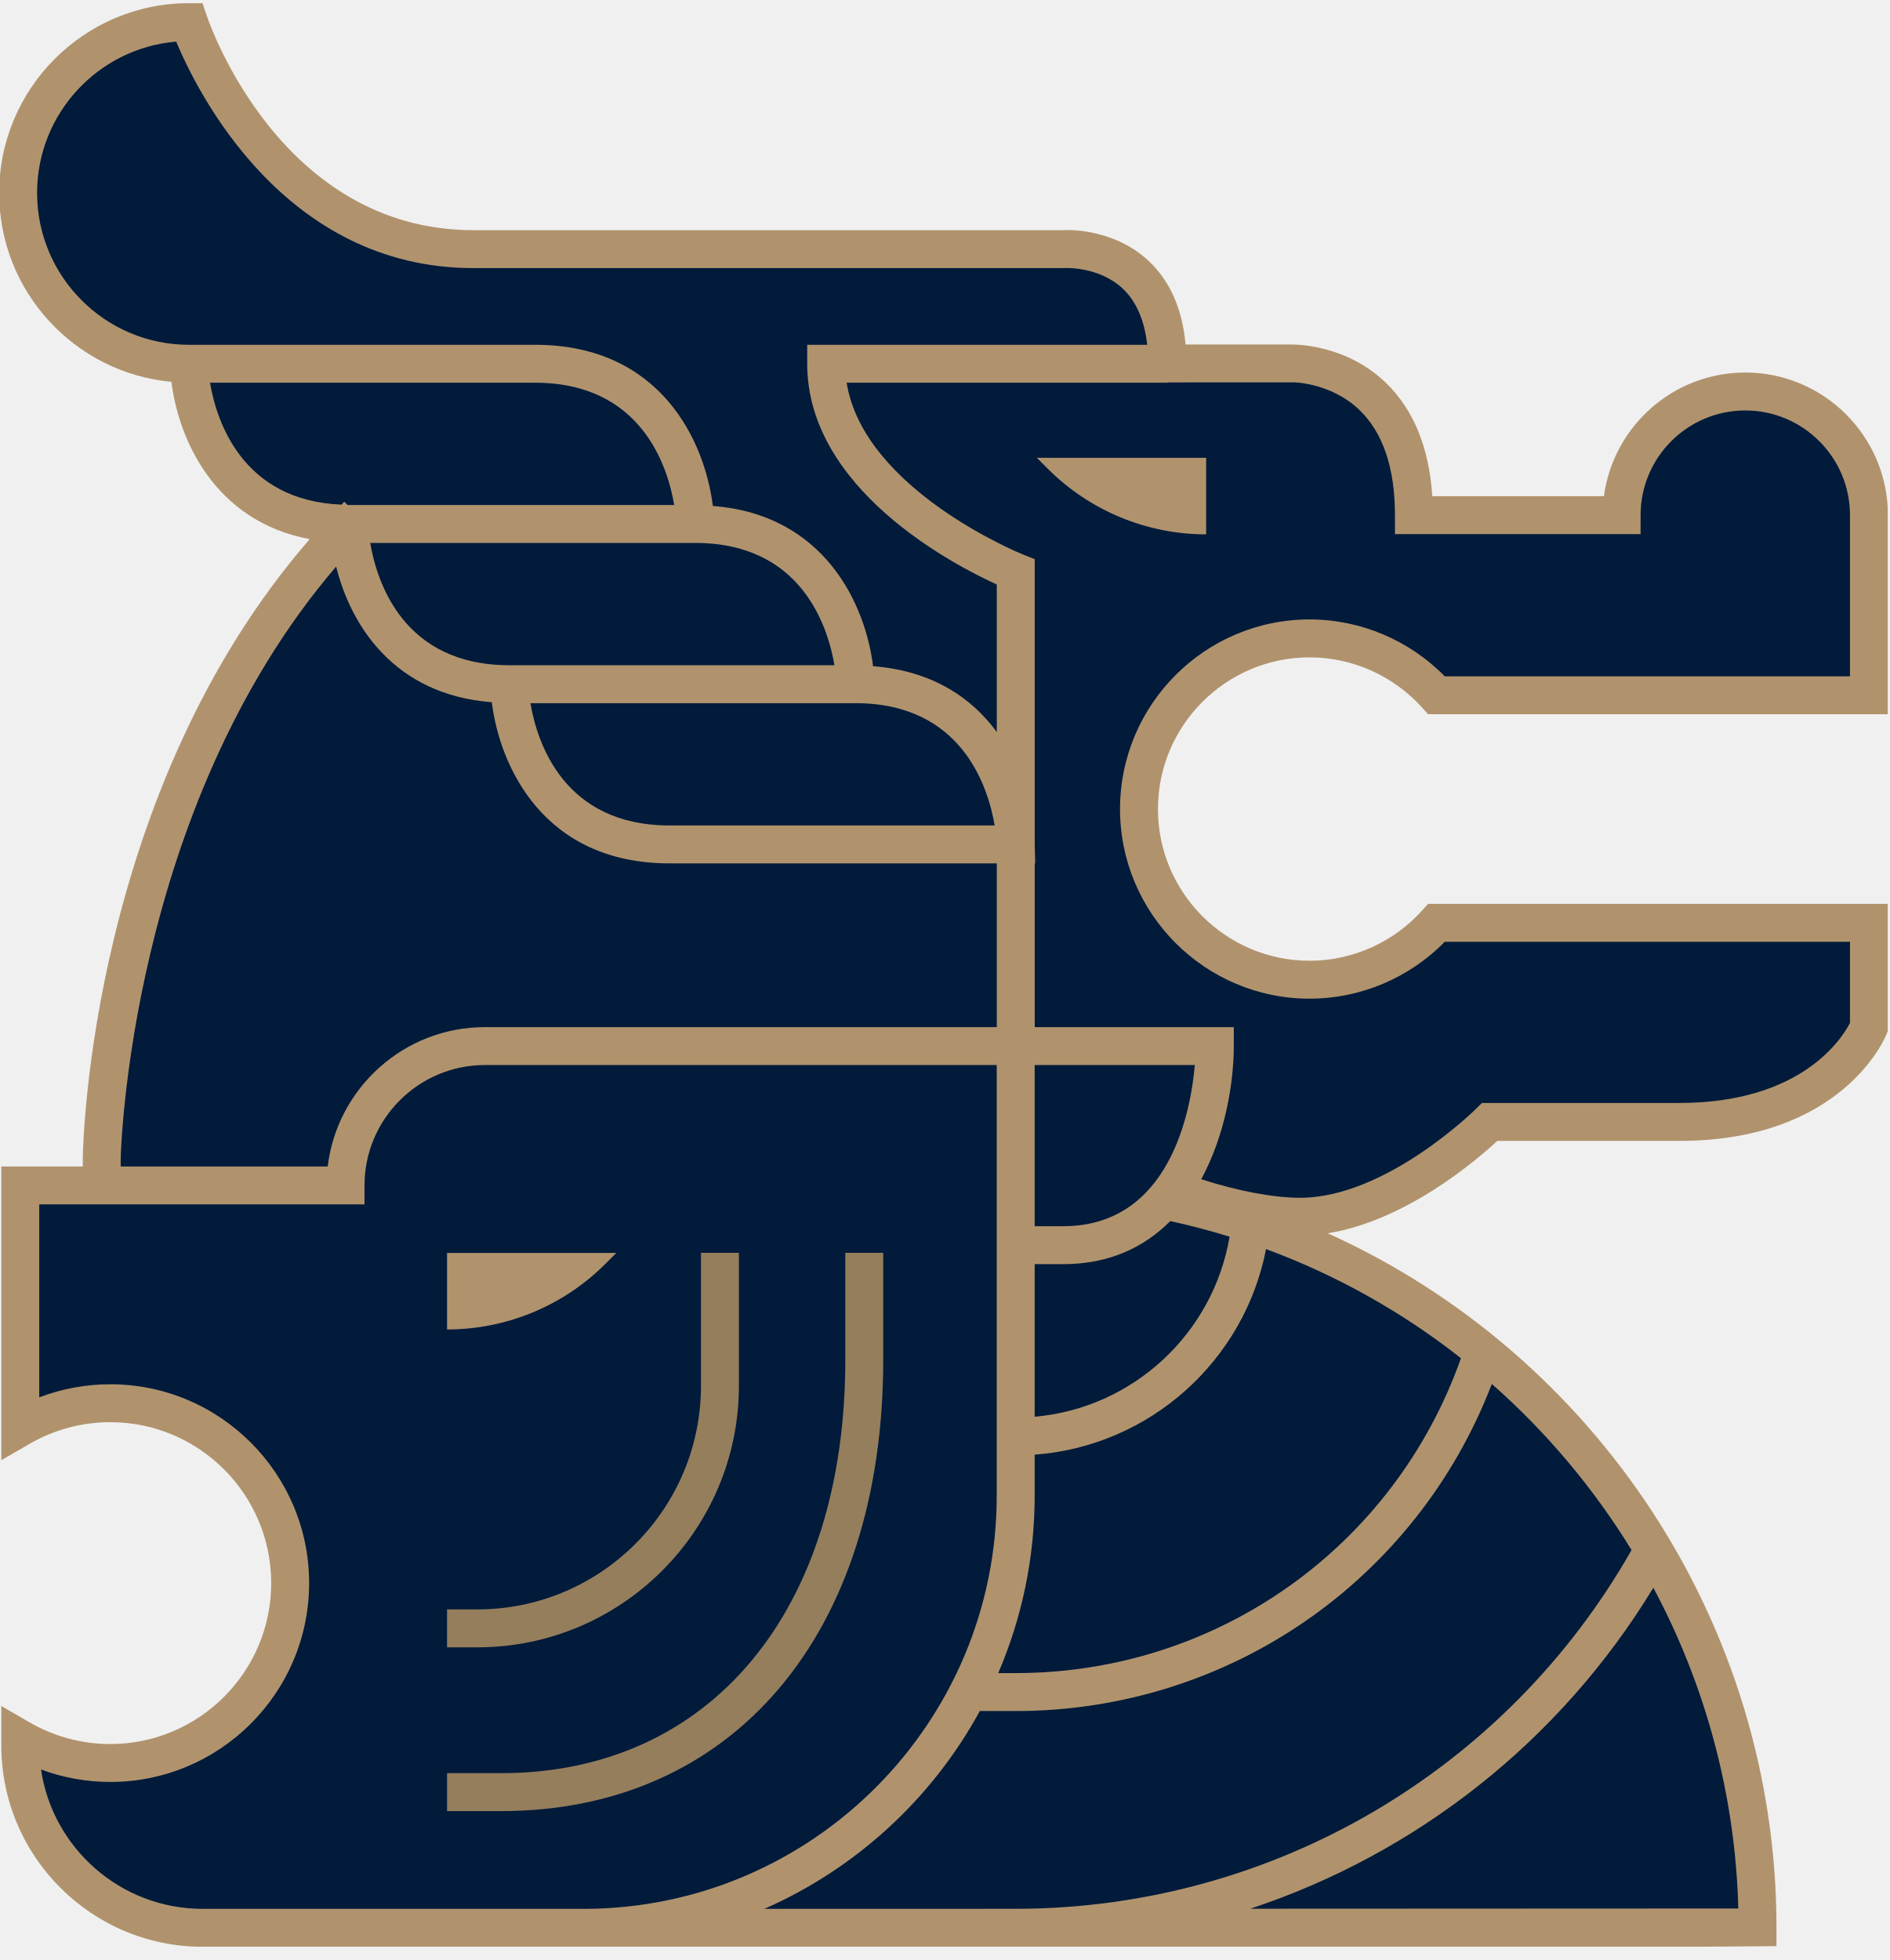
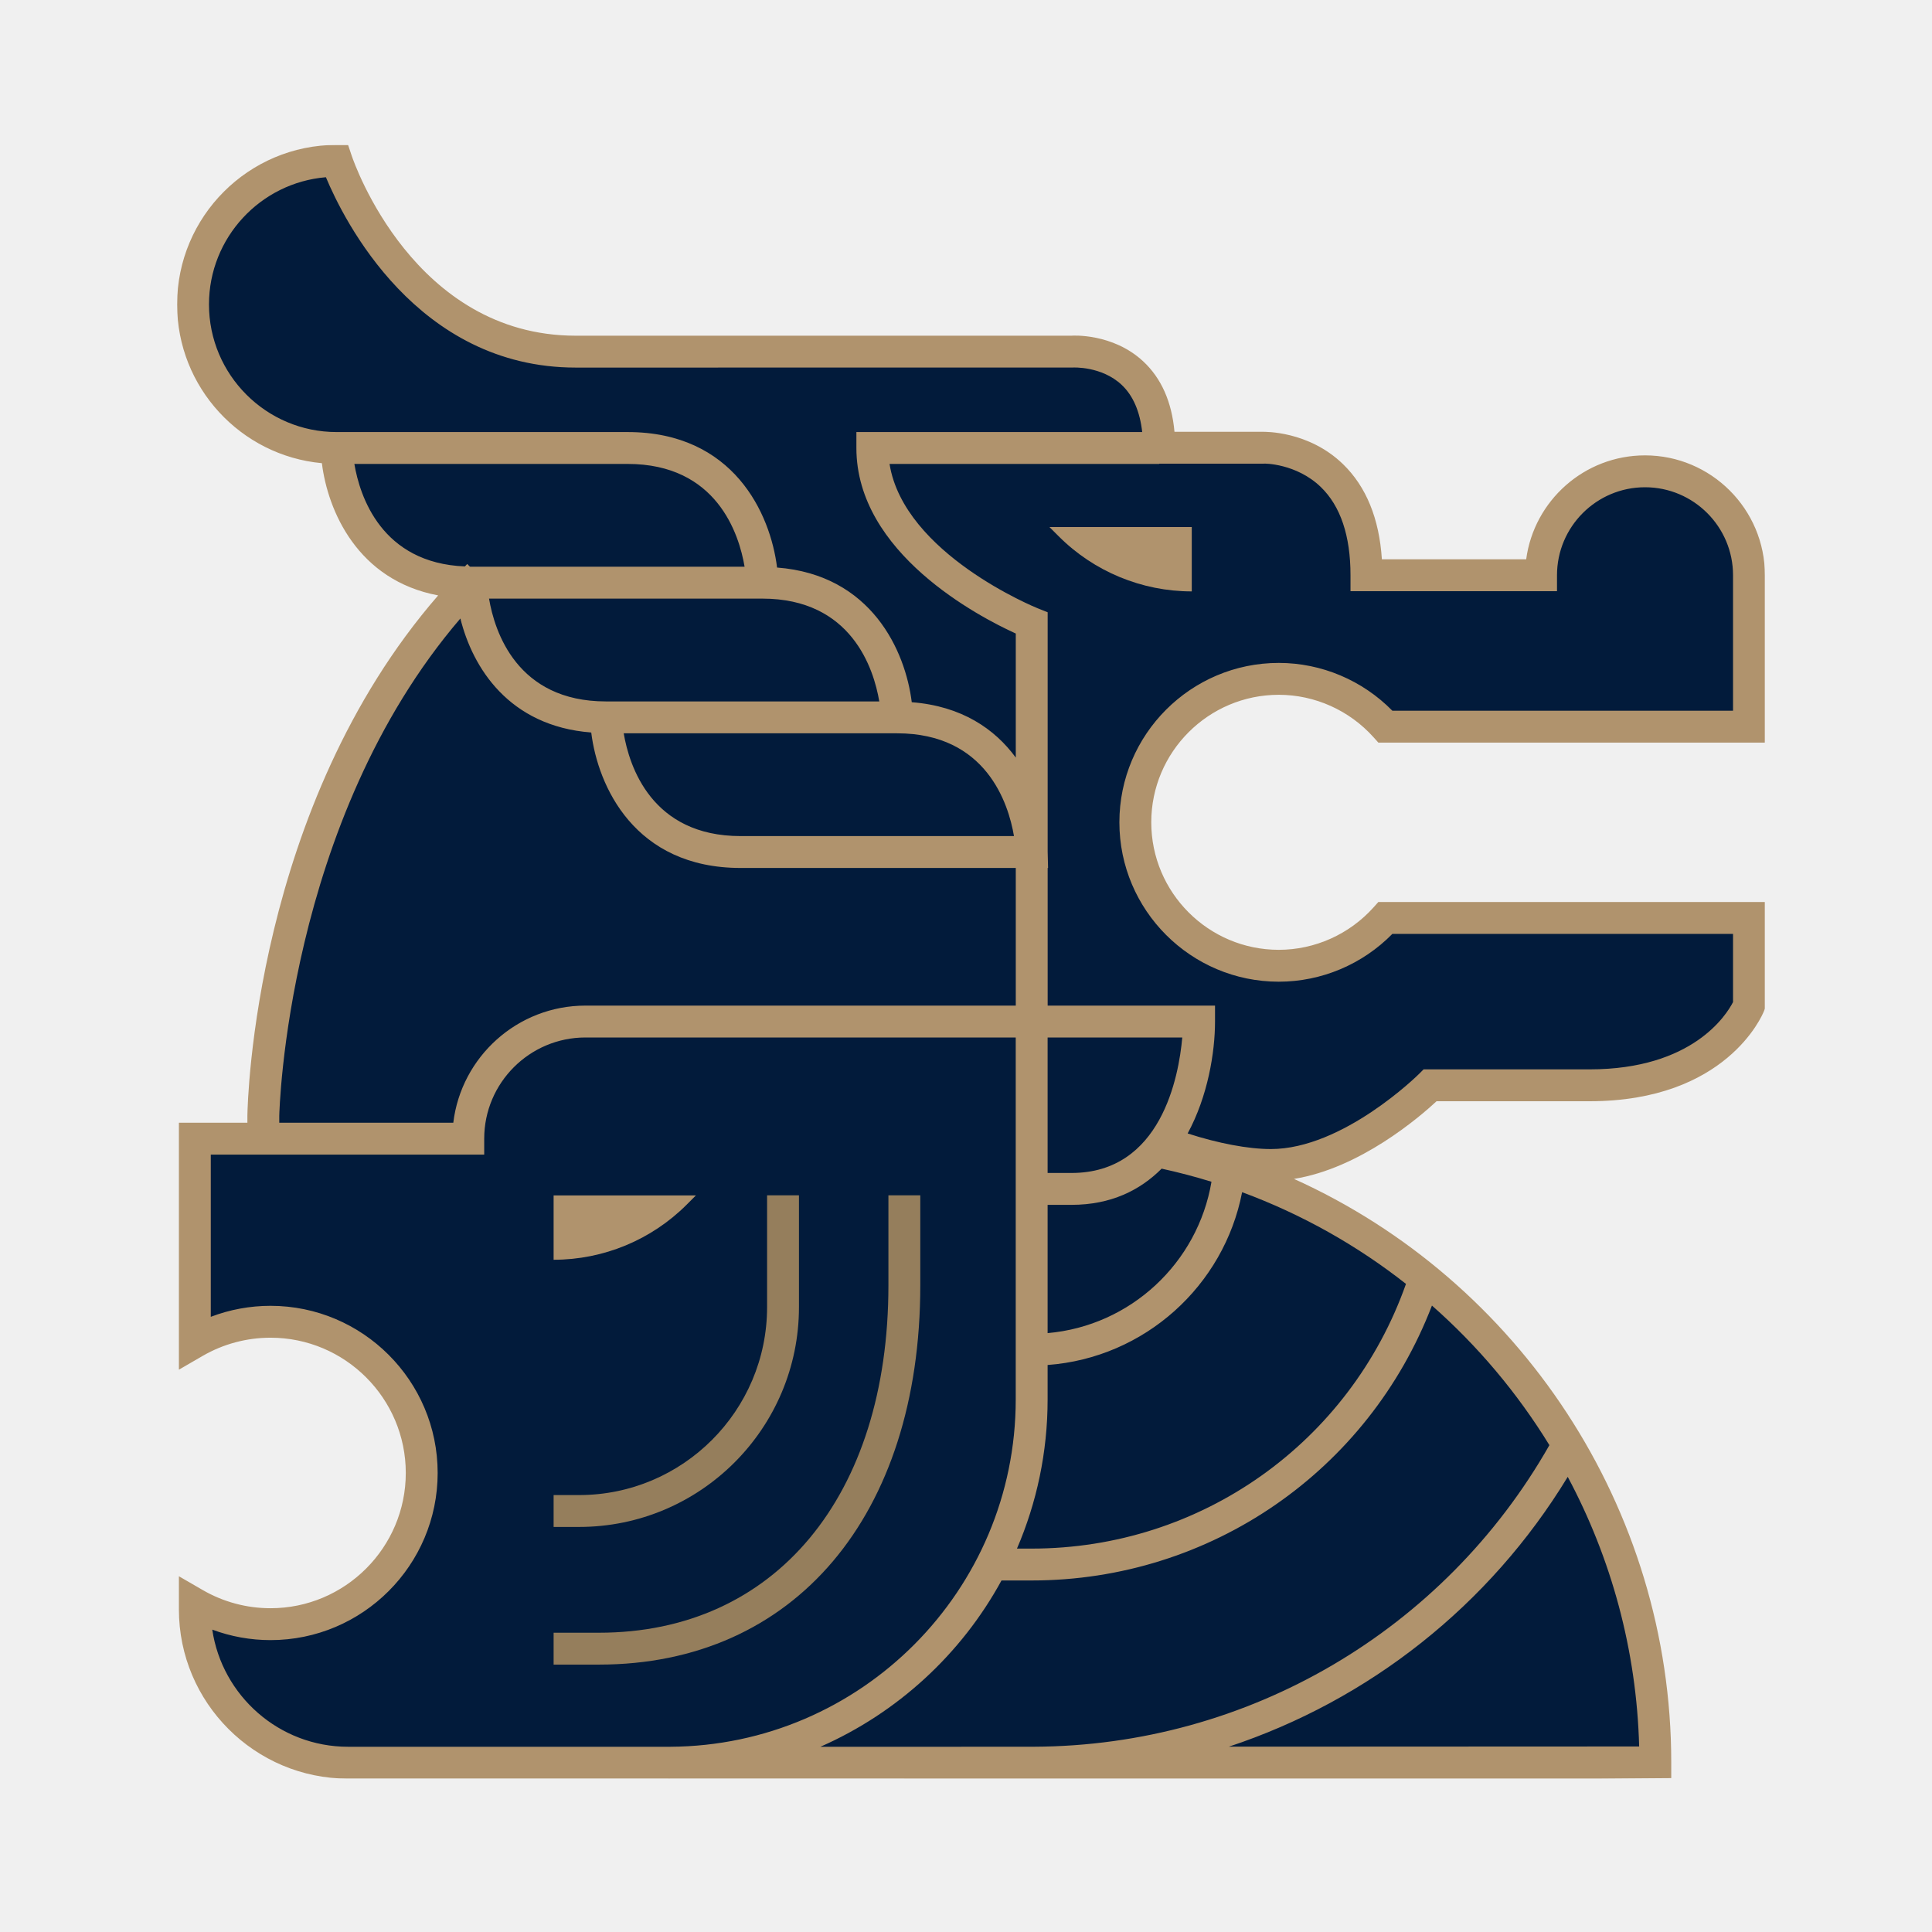
- <svg xmlns="http://www.w3.org/2000/svg" xmlns:xlink="http://www.w3.org/1999/xlink" width="134px" height="139px" viewBox="0 0 134 139" version="1.1">
+ <svg xmlns="http://www.w3.org/2000/svg" xmlns:xlink="http://www.w3.org/1999/xlink" width="120px" height="120px" viewBox="0 0 120 120" version="1.1">
  <defs>
-     <polygon id="path-1" points="0 -3.82200938e-14 133.961 -3.82200938e-14 133.961 137.841 0 137.841" />
+     <polygon id="path-1" points="0 -2.81374923e-14 98.622 -2.81374923e-14 98.622 101.478 0 101.478" />
  </defs>
-   <g id="Game" stroke="none" stroke-width="1" fill="none" fill-rule="evenodd">
-     <g id="WE_games_dt" transform="translate(-653, -385)">
-       <g id="Group" transform="translate(638, 373)">
-         <g id="Group-53" transform="translate(14.94167, 12.225)">
-           <path d="M94.675,88.623 C94.675,88.623 94.461,88.623 94.096,88.664" id="Fill-1" fill="#021B3B" />
-           <path d="M105.729,95.63 C105.729,95.63 105.581,95.63 105.311,95.657" id="Fill-3" fill="#021B3B" />
-           <path d="M24.842,36.931 C24.829,36.946 24.815,36.946 24.815,36.946 L24.815,36.931 L24.842,36.931 Z" id="Fill-5" fill="#021B3B" />
-           <path d="M25.434,36.312 C25.233,36.514 25.03,36.73 24.843,36.931" id="Fill-7" fill="#021B3B" />
-           <path d="M80.837,57.156 C80.837,63.841 86.256,69.259 92.94,69.259 C96.532,69.259 99.732,67.685 101.95,65.224 L132.61,65.224 L132.61,72.62 C132.61,72.62 129.92,79.344 119.162,79.344 L105.715,79.344 C105.715,79.344 98.991,86.068 92.267,86.068 C90.076,86.068 87.144,85.49 84.199,84.469 L82.708,84.913 C86.688,85.732 90.506,86.996 94.096,88.665 C98.144,90.52 101.911,92.874 105.312,95.657 C117.16,105.299 124.718,119.984 124.718,136.457 L119.7,136.496 L14.433,136.496 C7.294,136.496 1.497,130.7 1.497,123.561 L1.497,123.089 C3.379,124.179 5.559,124.798 7.884,124.798 C14.931,124.798 20.633,119.096 20.633,112.048 C20.633,105.002 14.931,99.287 7.884,99.287 C5.559,99.287 3.379,99.905 1.497,100.996 L1.497,83.85 L7.281,83.85 L7.281,81.899 C7.281,81.899 7.684,54.71 24.816,36.958 L24.816,36.946 C24.816,36.946 24.83,36.946 24.842,36.931 L24.816,36.931 C13.748,36.931 13.453,25.569 13.453,25.569 C6.77,25.569 1.35,20.148 1.35,13.451 C1.35,6.768 6.77,1.349 13.453,1.349 C13.453,1.349 18.832,17.447 33.624,17.447 L75.458,17.447 C75.458,17.447 82.854,16.895 82.854,25.554 L91.623,25.554 C91.623,25.554 100.336,25.258 100.336,36.312 L115.076,36.312 C115.076,31.471 119.002,27.544 123.842,27.544 C128.683,27.544 132.61,31.471 132.61,36.312 L132.61,49.087 L101.95,49.087 C99.732,46.613 96.532,45.053 92.94,45.053 C86.256,45.053 80.837,50.472 80.837,57.156" id="Fill-9" fill="#021B3B" />
-           <path d="M73.599,32.241 L74.377,33.02 C77.354,35.998 81.394,37.671 85.606,37.671 L85.606,32.241 L75.477,32.241 L73.599,32.241 Z" id="Fill-11" fill="#B0936D" />
-           <path d="M43.772,88.63 L42.995,89.407 C40.017,92.386 35.977,94.059 31.766,94.059 L31.766,88.63 L41.894,88.63 L43.772,88.63 Z" id="Fill-13" fill="#B0936D" />
-           <path d="M52.466,98.054 L52.466,88.623 L49.776,88.623 L49.776,98.054 C49.776,106.797 42.663,113.911 33.918,113.911 L31.766,113.911 L31.766,116.601 L33.918,116.601 C44.146,116.601 52.466,108.279 52.466,98.054" id="Fill-15" fill="#957E5C" />
-           <path d="M62.703,96.214 L62.703,88.623 L60.013,88.623 L60.013,96.214 C60.013,114.02 50.43,125.525 35.599,125.525 L31.767,125.525 L31.767,128.215 L35.599,128.215 C52.064,128.215 62.703,115.654 62.703,96.214" id="Fill-17" fill="#957E5C" />
-           <mask id="mask-2" fill="white">
-             <use xlink:href="#path-1" />
-           </mask>
-           <g id="Clip-20" />
-           <path d="M79.499,57.152 C79.499,64.567 85.531,70.599 92.946,70.599 C96.548,70.599 100.006,69.136 102.53,66.565 L131.272,66.565 L131.272,72.318 C130.726,73.387 127.867,77.996 119.169,77.996 L105.165,77.996 L104.771,78.39 C104.708,78.453 98.37,84.719 92.274,84.719 C90.369,84.719 87.828,84.234 85.258,83.403 C86.962,80.264 87.567,76.555 87.567,73.961 L87.567,72.617 L73.448,72.617 L73.448,61.005 L73.481,61.005 L73.448,59.626 L73.448,39.431 L72.6,39.093 C72.481,39.046 61.323,34.513 60.108,26.917 L82.861,26.917 L82.861,26.895 L91.664,26.894 C91.678,26.868 94.43,26.868 96.493,28.864 C98.155,30.471 98.998,32.976 98.998,36.308 L98.998,37.653 L116.42,37.653 L116.42,36.308 C116.42,32.213 119.751,28.884 123.846,28.884 C127.94,28.884 131.272,32.213 131.272,36.308 L131.272,47.739 L102.53,47.739 C100.005,45.167 96.546,43.704 92.946,43.704 C85.531,43.704 79.499,49.737 79.499,57.152 L79.499,57.152 Z M115.779,109.701 C106.881,125.355 90.338,135.069 72.305,135.143 L64.622,135.147 L54.273,135.147 C60.783,132.286 66.168,127.325 69.553,121.118 L72.099,121.118 C87.196,121.118 100.512,111.868 105.869,97.923 C109.741,101.332 113.083,105.307 115.779,109.701 L115.779,109.701 Z M88.74,135.138 C100.527,131.234 110.712,123.254 117.325,112.375 C120.994,119.24 123.139,126.991 123.351,135.123 L88.74,135.138 Z M14.428,135.147 C8.619,135.147 3.792,130.85 2.967,125.265 C4.532,125.847 6.197,126.148 7.882,126.148 C15.657,126.148 21.983,119.823 21.983,112.046 C21.983,104.271 15.657,97.945 7.882,97.945 C6.152,97.945 4.443,98.262 2.841,98.873 L2.841,85.189 L25.911,85.189 L25.911,83.844 C25.911,79.136 29.742,75.306 34.45,75.306 L39.951,75.306 L70.754,75.306 L70.754,105.84 C70.754,121.951 57.69,135.064 41.598,135.147 L30.752,135.147 L14.428,135.147 Z M75.465,86.736 L73.444,86.736 L73.444,75.306 L84.805,75.306 C84.514,78.602 83.022,86.736 75.465,86.736 L75.465,86.736 Z M73.444,105.84 L73.444,102.937 C81.636,102.33 88.323,96.261 89.854,88.358 C94.899,90.223 99.552,92.848 103.679,96.096 C98.947,109.484 86.384,118.428 72.099,118.428 L70.859,118.428 C72.521,114.562 73.444,110.307 73.444,105.84 L73.444,105.84 Z M83.064,86.372 C84.492,86.684 85.895,87.052 87.269,87.479 C86.115,94.318 80.451,99.637 73.444,100.247 L73.444,89.426 L75.465,89.426 C78.792,89.426 81.25,88.19 83.064,86.372 L83.064,86.372 Z M8.62,81.914 C8.624,81.656 9.201,57.098 23.9,39.955 C24.922,44.084 27.984,49.04 34.941,49.576 C35.501,54.114 38.606,61.005 47.546,61.005 L70.758,61.005 L70.758,72.617 L39.951,72.617 L34.45,72.617 C28.713,72.617 23.967,76.94 23.302,82.499 L8.62,82.499 L8.62,81.914 Z M14.955,26.917 L38.013,26.917 C45.535,26.917 47.412,32.825 47.878,35.59 L24.821,35.59 C24.781,35.59 24.745,35.585 24.704,35.585 L24.478,35.358 C24.41,35.425 24.349,35.496 24.281,35.563 C17.221,35.28 15.409,29.609 14.955,26.917 L14.955,26.917 Z M60.74,49.643 C68.26,49.643 70.138,55.552 70.606,58.315 L47.546,58.315 C40.025,58.315 38.148,52.405 37.68,49.643 L60.74,49.643 Z M26.318,38.28 L49.377,38.28 C56.896,38.28 58.775,44.188 59.243,46.953 L36.183,46.953 C28.661,46.953 26.785,41.042 26.318,38.28 L26.318,38.28 Z M2.689,13.458 C2.689,7.824 7.037,3.187 12.555,2.727 C14.053,6.319 20.225,18.788 33.63,18.788 L75.556,18.785 C75.587,18.779 77.996,18.652 79.693,20.245 C80.663,21.157 81.231,22.504 81.426,24.227 L57.311,24.227 L57.311,25.572 C57.311,34.439 67.658,39.814 70.758,41.226 L70.758,51.691 C68.994,49.281 66.197,47.345 61.982,47.021 C61.447,42.701 58.596,36.272 50.618,35.657 C50.057,31.118 46.955,24.227 38.013,24.227 L13.458,24.227 C7.521,24.227 2.689,19.395 2.689,13.458 L2.689,13.458 Z M92.946,46.394 C95.987,46.394 98.904,47.702 100.948,49.982 L101.348,50.428 L133.961,50.428 L133.961,36.308 C133.961,30.732 129.423,26.194 123.846,26.194 C118.724,26.194 114.48,30.019 113.82,34.964 L101.646,34.964 C101.422,31.522 100.32,28.825 98.362,26.93 C95.449,24.111 91.743,24.211 91.619,24.206 L84.148,24.206 C83.92,21.676 83.034,19.679 81.503,18.256 C78.926,15.865 75.51,16.089 75.465,16.098 L33.63,16.098 C20,16.098 14.942,1.537 14.733,0.917 L14.424,1.91100469e-14 L13.458,1.91100469e-14 C6.037,1.91100469e-14 2.67540656e-13,6.037 2.67540656e-13,13.458 C2.67540656e-13,20.46 5.376,26.224 12.216,26.853 C12.715,30.878 15.228,36.731 22.026,38.009 C6.518,55.856 5.946,80.77 5.93,81.893 L5.93,82.499 L0.152,82.499 L0.152,103.332 L2.17,102.163 C3.897,101.164 5.873,100.634 7.882,100.634 C14.175,100.634 19.293,105.754 19.293,112.046 C19.293,118.339 14.175,123.459 7.882,123.459 C5.873,123.459 3.897,122.929 2.17,121.93 L0.152,120.761 L0.152,123.562 C0.152,131.433 6.557,137.837 14.428,137.837 L30.752,137.837 L41.444,137.837 L41.444,137.841 C41.496,137.841 41.547,137.837 41.598,137.837 L45.412,137.837 L61.358,137.837 L61.358,137.838 L72.099,137.838 L72.099,137.841 C72.12,137.841 72.14,137.838 72.162,137.838 L119.711,137.841 L126.058,137.792 L126.058,136.459 C126.058,114.96 113.201,95.799 94.228,87.237 C99.782,86.35 104.806,82.035 106.259,80.685 L119.169,80.685 C130.704,80.685 133.742,73.426 133.866,73.115 L133.961,72.875 L133.961,63.876 L101.348,63.876 L100.946,64.323 C98.904,66.601 95.988,67.91 92.946,67.91 C87.015,67.91 82.188,63.084 82.188,57.152 C82.188,51.22 87.015,46.394 92.946,46.394 L92.946,46.394 Z" id="Fill-19" fill="#B0936D" mask="url(#mask-2)" />
-         </g>
-       </g>
+   <g id="game_icon_d-&amp;-t" stroke="none" stroke-width="1" fill="none" fill-rule="evenodd">
+     <g id="Group-53" transform="translate(11, 9)">
+       <path d="M69.699,65.244 C69.699,65.244 69.542,65.244 69.273,65.274" id="Fill-1" fill="#021B3B" />
+       <path d="M77.838,70.402 C77.838,70.402 77.729,70.402 77.53,70.422" id="Fill-3" fill="#021B3B" />
+       <path d="M18.289,27.188 C18.279,27.199 18.269,27.199 18.269,27.199 L18.269,27.188 L18.289,27.188 Z" id="Fill-5" fill="#021B3B" />
+       <path d="M18.725,26.733 C18.576,26.881 18.427,27.041 18.289,27.188" id="Fill-7" fill="#021B3B" />
+       <path d="M59.512,42.078 C59.512,46.999 63.502,50.988 68.422,50.988 C71.066,50.988 73.422,49.83 75.055,48.018 L97.627,48.018 L97.627,53.463 C97.627,53.463 95.647,58.413 87.727,58.413 L77.827,58.413 C77.827,58.413 72.877,63.363 67.927,63.363 C66.313,63.363 64.155,62.937 61.987,62.186 L60.889,62.512 C63.819,63.115 66.63,64.046 69.273,65.275 C72.253,66.641 75.026,68.373 77.53,70.423 C86.253,77.521 91.817,88.332 91.817,100.459 L88.123,100.488 L10.626,100.488 C5.37,100.488 1.102,96.221 1.102,90.965 L1.102,90.618 C2.488,91.42 4.093,91.876 5.804,91.876 C10.992,91.876 15.19,87.678 15.19,82.49 C15.19,77.302 10.992,73.095 5.804,73.095 C4.093,73.095 2.488,73.55 1.102,74.353 L1.102,61.73 L5.36,61.73 L5.36,60.294 C5.36,60.294 5.657,40.277 18.27,27.208 L18.27,27.199 C18.27,27.199 18.279,27.199 18.288,27.188 L18.27,27.188 C10.121,27.188 9.904,18.824 9.904,18.824 C4.984,18.824 0.994,14.833 0.994,9.903 C0.994,4.983 4.984,0.993 9.904,0.993 C9.904,0.993 13.864,12.844 24.754,12.844 L55.552,12.844 C55.552,12.844 60.997,12.438 60.997,18.813 L67.453,18.813 C67.453,18.813 73.867,18.595 73.867,26.733 L84.718,26.733 C84.718,23.169 87.609,20.278 91.172,20.278 C94.736,20.278 97.627,23.169 97.627,26.733 L97.627,36.138 L75.055,36.138 C73.422,34.316 71.066,33.168 68.422,33.168 C63.502,33.168 59.512,37.158 59.512,42.078" id="Fill-9" fill="#021B3B" />
+       <path d="M54.183,23.736 L54.756,24.309 C56.948,26.502 59.922,27.733 63.023,27.733 L63.023,23.736 L55.566,23.736 L54.183,23.736 Z" id="Fill-11" fill="#B0936D" />
+       <path d="M32.225,65.249 L31.653,65.821 C29.46,68.014 26.486,69.246 23.386,69.246 L23.386,65.249 L30.842,65.249 L32.225,65.249 Z" id="Fill-13" fill="#B0936D" />
+       <path d="M38.625,72.187 L38.625,65.244 L36.645,65.244 L36.645,72.187 C36.645,78.624 31.408,83.861 24.97,83.861 L23.386,83.861 L23.386,85.841 L24.97,85.841 C32.5,85.841 38.625,79.715 38.625,72.187" id="Fill-15" fill="#957E5C" />
+       <path d="M46.161,70.832 L46.161,65.244 L44.181,65.244 L44.181,70.832 C44.181,83.941 37.127,92.411 26.208,92.411 L23.386,92.411 L23.386,94.391 L26.208,94.391 C38.33,94.391 46.161,85.144 46.161,70.832" id="Fill-17" fill="#957E5C" />
+       <mask id="mask-2" fill="white">
+         <use xlink:href="#path-1" />
+       </mask>
+       <g id="Clip-20" />
+       <path d="M58.527,42.075 C58.527,47.534 62.968,51.975 68.427,51.975 C71.078,51.975 73.624,50.898 75.483,49.005 L96.642,49.005 L96.642,53.24 C96.24,54.027 94.135,57.42 87.732,57.42 L77.422,57.42 L77.132,57.71 C77.085,57.757 72.419,62.37 67.932,62.37 C66.529,62.37 64.659,62.013 62.767,61.401 C64.021,59.09 64.467,56.36 64.467,54.45 L64.467,53.46 L54.072,53.46 L54.072,44.911 L54.097,44.911 L54.072,43.897 L54.072,29.029 L53.448,28.78 C53.36,28.746 45.146,25.408 44.251,19.816 L61.002,19.816 L61.002,19.8 L67.482,19.799 C67.493,19.78 69.519,19.78 71.037,21.249 C72.261,22.432 72.882,24.277 72.882,26.73 L72.882,27.72 L85.708,27.72 L85.708,26.73 C85.708,23.715 88.16,21.264 91.175,21.264 C94.189,21.264 96.642,23.715 96.642,26.73 L96.642,35.145 L75.483,35.145 C73.623,33.252 71.077,32.175 68.427,32.175 C62.968,32.175 58.527,36.616 58.527,42.075 L58.527,42.075 Z M85.236,80.761 C78.685,92.286 66.506,99.438 53.23,99.492 L47.574,99.495 L39.955,99.495 C44.748,97.388 48.713,93.736 51.205,89.166 L53.079,89.166 C64.194,89.166 73.997,82.357 77.941,72.091 C80.791,74.6 83.251,77.527 85.236,80.761 L85.236,80.761 Z M65.33,99.488 C74.007,96.614 81.506,90.739 86.375,82.73 C89.075,87.784 90.654,93.491 90.811,99.477 L65.33,99.488 Z M10.622,99.495 C6.345,99.495 2.792,96.331 2.184,92.219 C3.336,92.648 4.562,92.87 5.802,92.87 C11.527,92.87 16.184,88.213 16.184,82.488 C16.184,76.764 11.527,72.107 5.802,72.107 C4.529,72.107 3.271,72.34 2.092,72.79 L2.092,62.716 L19.075,62.716 L19.075,61.726 C19.075,58.26 21.896,55.44 25.362,55.44 L29.412,55.44 L52.089,55.44 L52.089,77.919 C52.089,89.78 42.471,99.434 30.625,99.495 L22.639,99.495 L10.622,99.495 Z M55.557,63.855 L54.069,63.855 L54.069,55.44 L62.433,55.44 C62.219,57.866 61.121,63.855 55.557,63.855 L55.557,63.855 Z M54.069,77.919 L54.069,75.782 C60.1,75.335 65.023,70.867 66.15,65.049 C69.864,66.422 73.29,68.355 76.328,70.745 C72.844,80.602 63.596,87.186 53.079,87.186 L52.166,87.186 C53.39,84.34 54.069,81.208 54.069,77.919 L54.069,77.919 Z M61.151,63.587 C62.203,63.816 63.235,64.088 64.247,64.401 C63.398,69.437 59.228,73.352 54.069,73.802 L54.069,65.835 L55.557,65.835 C58.006,65.835 59.816,64.925 61.151,63.587 L61.151,63.587 Z M6.346,60.305 C6.349,60.115 6.774,42.035 17.595,29.415 C18.348,32.454 20.602,36.103 25.723,36.497 C26.136,39.839 28.422,44.911 35.003,44.911 L52.092,44.911 L52.092,53.46 L29.412,53.46 L25.362,53.46 C21.138,53.46 17.645,56.643 17.155,60.736 L6.346,60.736 L6.346,60.305 Z M11.01,19.816 L27.985,19.816 C33.522,19.816 34.904,24.166 35.248,26.201 L18.273,26.201 C18.244,26.201 18.217,26.197 18.187,26.197 L18.021,26.03 C17.97,26.08 17.926,26.132 17.875,26.182 C12.678,25.973 11.344,21.798 11.01,19.816 L11.01,19.816 Z M44.716,36.547 C50.252,36.547 51.635,40.897 51.98,42.931 L35.003,42.931 C29.466,42.931 28.084,38.58 27.74,36.547 L44.716,36.547 Z M19.375,28.181 L36.351,28.181 C41.887,28.181 43.27,32.531 43.614,34.567 L26.638,34.567 C21.1,34.567 19.719,30.215 19.375,28.181 L19.375,28.181 Z M1.98,9.908 C1.98,5.76 5.181,2.346 9.243,2.008 C10.345,4.652 14.89,13.831 24.758,13.831 L55.624,13.829 C55.647,13.825 57.42,13.731 58.669,14.904 C59.384,15.576 59.802,16.568 59.945,17.836 L42.192,17.836 L42.192,18.826 C42.192,25.354 49.81,29.311 52.092,30.35 L52.092,38.055 C50.793,36.281 48.734,34.855 45.631,34.616 C45.237,31.436 43.138,26.703 37.265,26.251 C36.852,22.909 34.568,17.836 27.985,17.836 L9.908,17.836 C5.537,17.836 1.98,14.279 1.98,9.908 L1.98,9.908 Z M68.427,34.155 C70.665,34.155 72.813,35.118 74.317,36.796 L74.612,37.125 L98.622,37.125 L98.622,26.73 C98.622,22.624 95.281,19.284 91.175,19.284 C87.404,19.284 84.28,22.1 83.794,25.74 L74.831,25.74 C74.667,23.207 73.855,21.221 72.414,19.826 C70.269,17.751 67.541,17.824 67.45,17.82 L61.949,17.82 C61.782,15.958 61.13,14.488 60.002,13.44 C58.105,11.68 55.59,11.844 55.557,11.851 L24.758,11.851 C14.724,11.851 11,1.132 10.846,0.675 L10.619,1.40687462e-14 L9.908,1.40687462e-14 C4.444,1.40687462e-14 1.96962446e-13,4.444 1.96962446e-13,9.908 C1.96962446e-13,15.063 3.958,19.306 8.993,19.769 C9.36,22.732 11.211,27.041 16.215,27.982 C4.799,41.121 4.378,59.462 4.366,60.289 L4.366,60.736 L0.112,60.736 L0.112,76.073 L1.598,75.212 C2.869,74.477 4.323,74.087 5.802,74.087 C10.436,74.087 14.204,77.856 14.204,82.488 C14.204,87.121 10.436,90.89 5.802,90.89 C4.323,90.89 2.869,90.5 1.598,89.764 L0.112,88.904 L0.112,90.966 C0.112,96.761 4.827,101.475 10.622,101.475 L22.639,101.475 L30.511,101.475 L30.511,101.478 C30.549,101.478 30.587,101.475 30.625,101.475 L33.432,101.475 L45.172,101.475 L45.172,101.476 L53.079,101.476 L53.079,101.478 C53.095,101.478 53.11,101.476 53.125,101.476 L88.131,101.478 L92.804,101.442 L92.804,100.46 C92.804,84.633 83.338,70.527 69.37,64.223 C73.459,63.571 77.158,60.394 78.228,59.4 L87.732,59.4 C96.224,59.4 98.46,54.056 98.552,53.827 L98.622,53.65 L98.622,47.025 L74.612,47.025 L74.316,47.355 C72.813,49.032 70.666,49.995 68.427,49.995 C64.06,49.995 60.507,46.442 60.507,42.075 C60.507,37.708 64.06,34.155 68.427,34.155 L68.427,34.155 Z" id="Fill-19" fill="#B0936D" mask="url(#mask-2)" />
    </g>
  </g>
</svg>
